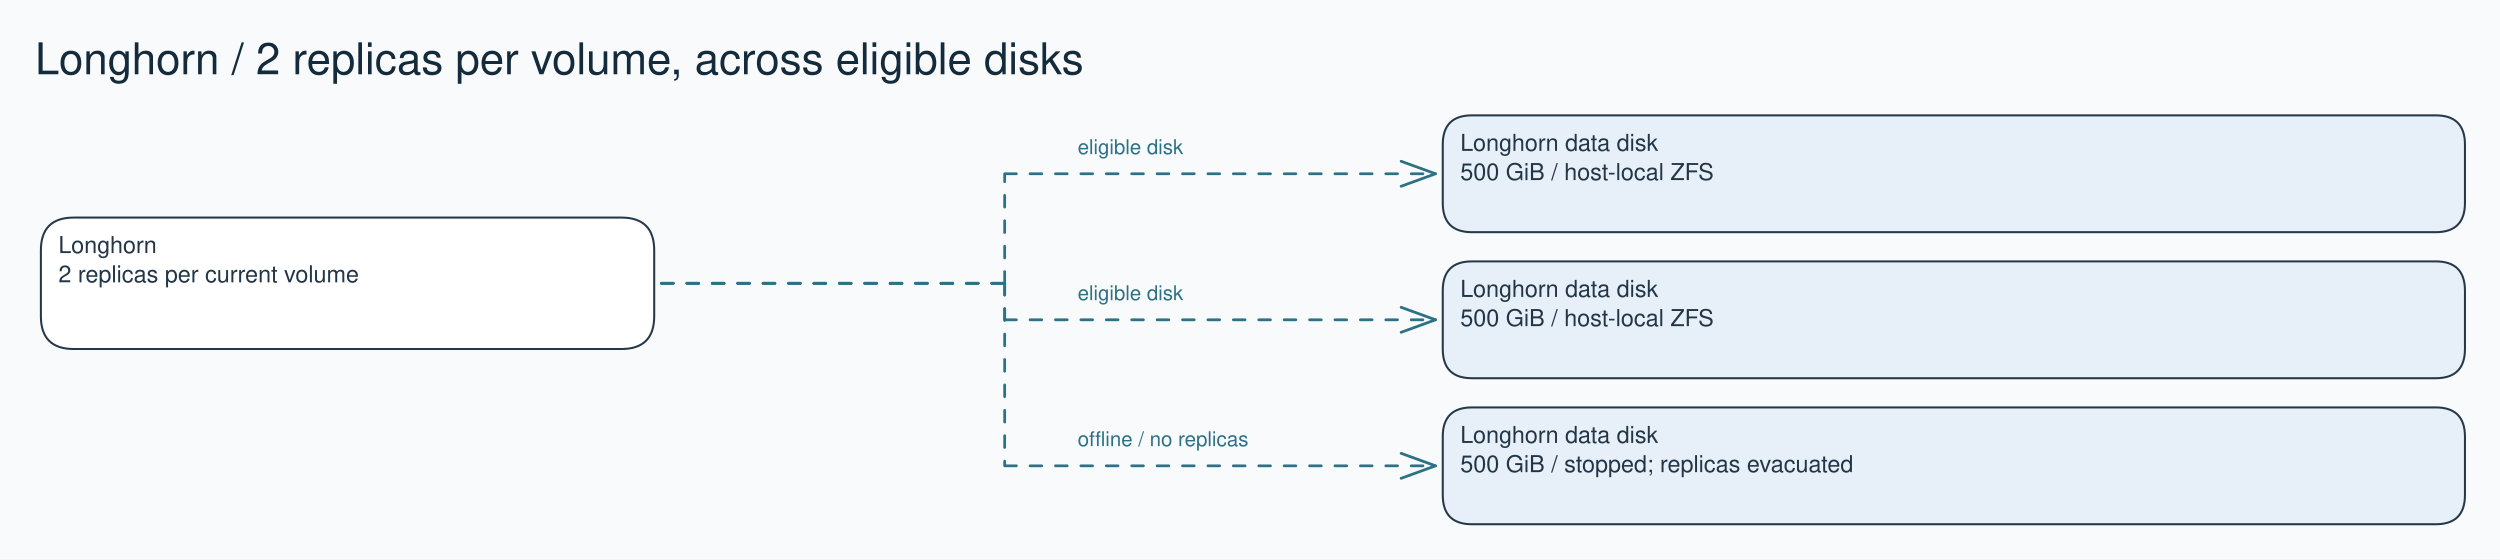
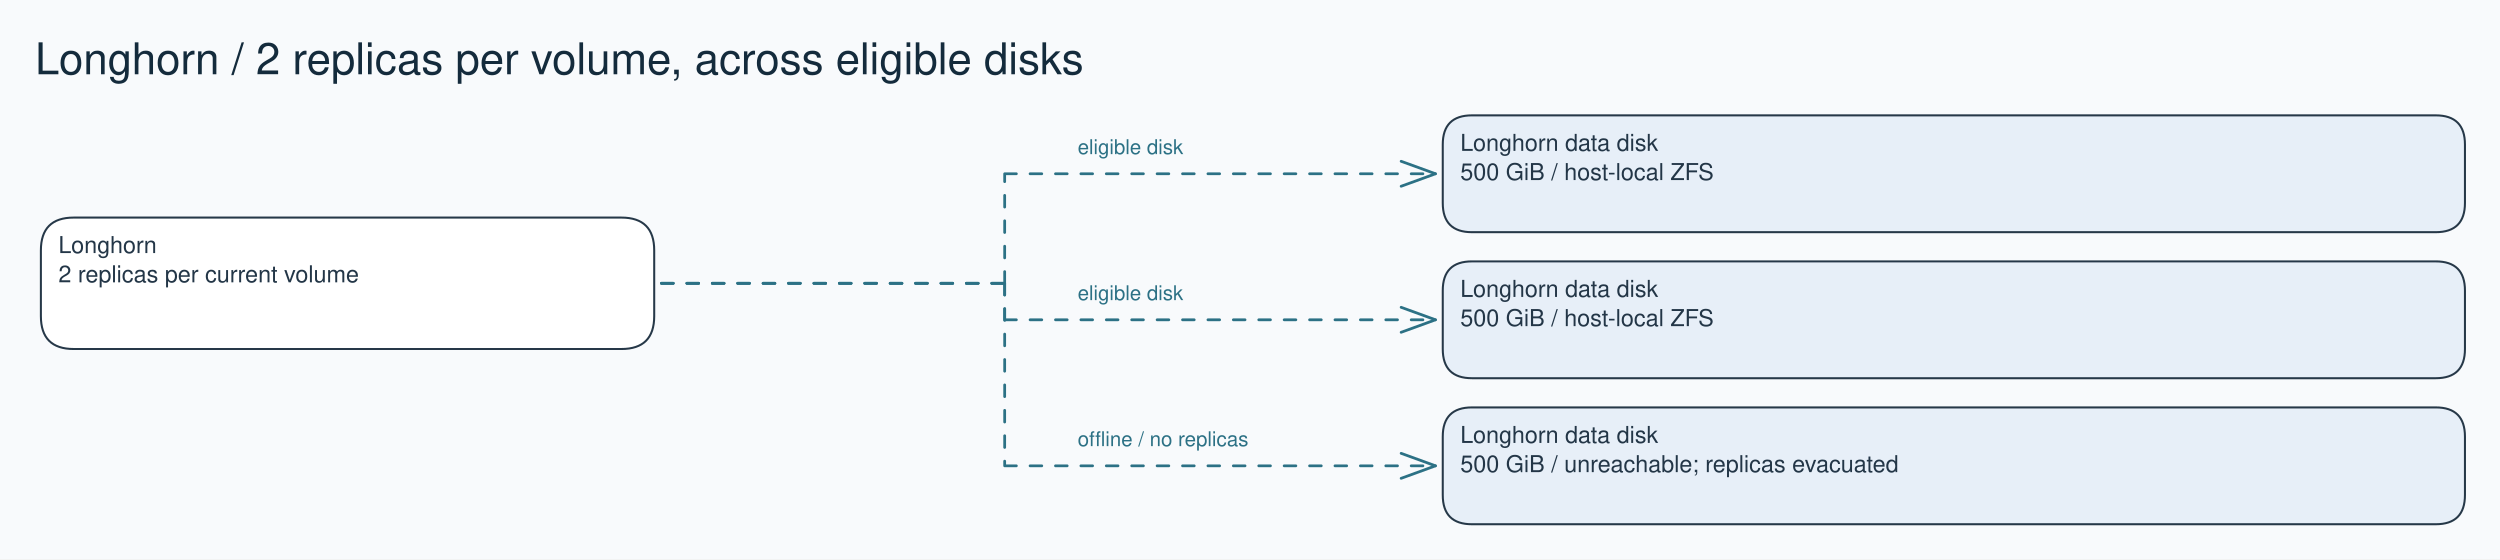
<svg xmlns="http://www.w3.org/2000/svg" version="1.1" viewBox="0 0 1712 383" width="1712" height="383">
  <defs>
    <style class="style-fonts">
      </style>
  </defs>
  <rect x="0" y="0" width="1712" height="383" fill="#f8fafc" />
  <g transform="translate(24 24) rotate(0 478.5 18.75)">
    <text x="0" y="26.851" font-family="Helvetica, sans-serif, Segoe UI Emoji" font-size="30px" fill="#142b3c" text-anchor="start" style="white-space: pre;" direction="ltr" dominant-baseline="alphabetic">Longhorn / 2 replicas per volume, across eligible disks</text>
  </g>
  <g stroke-linecap="round" transform="translate(28 149) rotate(0 210 45)">
    <path d="M22.5 0 C163.67 0, 304.85 0, 397.5 0 C412.5 0, 420 7.5, 420 22.5 C420 37.96, 420 53.41, 420 67.5 C420 82.5, 412.5 90, 397.5 90 C322.15 90, 246.8 90, 22.5 90 C7.5 90, 0 82.5, 0 67.5 C0 55.22, 0 42.94, 0 22.5 C0 7.5, 7.5 0, 22.5 0" stroke="none" stroke-width="0" fill="#ffffff" />
    <path d="M22.5 0 C119.62 0, 216.73 0, 397.5 0 M22.5 0 C130.08 0, 237.65 0, 397.5 0 M397.5 0 C412.5 0, 420 7.5, 420 22.5 M397.5 0 C412.5 0, 420 7.5, 420 22.5 M420 22.5 C420 32.07, 420 41.65, 420 67.5 M420 22.5 C420 37.78, 420 53.06, 420 67.5 M420 67.5 C420 82.5, 412.5 90, 397.5 90 M420 67.5 C420 82.5, 412.5 90, 397.5 90 M397.5 90 C319.79 90, 242.09 90, 22.5 90 M397.5 90 C267.41 90, 137.31 90, 22.5 90 M22.5 90 C7.5 90, 0 82.5, 0 67.5 M22.5 90 C7.5 90, 0 82.5, 0 67.5 M0 67.5 C0 56.19, 0 44.87, 0 22.5 M0 67.5 C0 53.54, 0 39.58, 0 22.5 M0 22.5 C0 7.5, 7.5 0, 22.5 0 M0 22.5 C0 7.5, 7.5 0, 22.5 0" stroke="#263848" stroke-width="1.4" fill="none" />
  </g>
  <g transform="translate(40 159) rotate(0 198 35)">
    <text x="0" y="14.32" font-family="Helvetica, sans-serif, Segoe UI Emoji" font-size="16px" fill="#233647" text-anchor="start" style="white-space: pre;" direction="ltr" dominant-baseline="alphabetic">Longhorn</text>
    <text x="0" y="34.32" font-family="Helvetica, sans-serif, Segoe UI Emoji" font-size="16px" fill="#233647" text-anchor="start" style="white-space: pre;" direction="ltr" dominant-baseline="alphabetic">2 replicas per current volume</text>
  </g>
  <g stroke-linecap="round" transform="translate(988 79) rotate(0 350 40)">
    <path d="M20 0 C162.84 0, 305.69 0, 680 0 C693.33 0, 700 6.67, 700 20 C700 35.77, 700 51.54, 700 60 C700 73.33, 693.33 80, 680 80 C500.63 80, 321.26 80, 20 80 C6.67 80, 0 73.33, 0 60 C0 45.63, 0 31.25, 0 20 C0 6.67, 6.67 0, 20 0" stroke="none" stroke-width="0" fill="#e7eff8" />
    <path d="M20 0 C190.93 0, 361.86 0, 680 0 M20 0 C172.37 0, 324.73 0, 680 0 M680 0 C693.33 0, 700 6.67, 700 20 M680 0 C693.33 0, 700 6.67, 700 20 M700 20 C700 29.91, 700 39.82, 700 60 M700 20 C700 32.74, 700 45.49, 700 60 M700 60 C700 73.33, 693.33 80, 680 80 M700 60 C700 73.33, 693.33 80, 680 80 M680 80 C522.55 80, 365.1 80, 20 80 M680 80 C430.15 80, 180.31 80, 20 80 M20 80 C6.67 80, 0 73.33, 0 60 M20 80 C6.67 80, 0 73.33, 0 60 M0 60 C0 51, 0 42, 0 20 M0 60 C0 49.48, 0 38.95, 0 20 M0 20 C0 6.67, 6.67 0, 20 0 M0 20 C0 6.67, 6.67 0, 20 0" stroke="#263848" stroke-width="1.4" fill="none" />
  </g>
  <g transform="translate(1000 89) rotate(0 338 30)">
    <text x="0" y="14.32" font-family="Helvetica, sans-serif, Segoe UI Emoji" font-size="16px" fill="#233647" text-anchor="start" style="white-space: pre;" direction="ltr" dominant-baseline="alphabetic">Longhorn data disk</text>
    <text x="0" y="34.32" font-family="Helvetica, sans-serif, Segoe UI Emoji" font-size="16px" fill="#233647" text-anchor="start" style="white-space: pre;" direction="ltr" dominant-baseline="alphabetic">500 GiB / host-local ZFS</text>
  </g>
  <g stroke-linecap="round">
    <g transform="translate(453 194) rotate(0 265 -37.5)">
      <path d="M0 0 C60.86 0, 121.73 0, 235 0 M235 0 C235 -28.11, 235 -56.23, 235 -75 M235 -75 C310.57 -75, 386.15 -75, 530 -75" stroke="#2c7185" stroke-width="1.9" fill="none" stroke-dasharray="8 9.4" />
    </g>
    <g transform="translate(453 194) rotate(0 265 -37.5)">
      <path d="M506.51 -66.45 C512.59 -68.66, 518.68 -70.88, 530 -75" stroke="#2c7185" stroke-width="1.9" fill="none" />
    </g>
    <g transform="translate(453 194) rotate(0 265 -37.5)">
      <path d="M506.51 -83.55 C512.59 -81.34, 518.68 -79.12, 530 -75" stroke="#2c7185" stroke-width="1.9" fill="none" />
    </g>
  </g>
  <mask />
  <g transform="translate(738 93) rotate(0 52.78 8.75)">
    <text x="0" y="12.53" font-family="Helvetica, sans-serif, Segoe UI Emoji" font-size="14px" fill="#2c7185" text-anchor="start" style="white-space: pre;" direction="ltr" dominant-baseline="alphabetic">eligible disk</text>
  </g>
  <g stroke-linecap="round" transform="translate(988 179) rotate(0 350 40)">
    <path d="M20 0 C215.6 0, 411.2 0, 680 0 C693.33 0, 700 6.67, 700 20 C700 31.83, 700 43.65, 700 60 C700 73.33, 693.33 80, 680 80 C539.12 80, 398.23 80, 20 80 C6.67 80, 0 73.33, 0 60 C0 46.71, 0 33.42, 0 20 C0 6.67, 6.67 0, 20 0" stroke="none" stroke-width="0" fill="#e7eff8" />
    <path d="M20 0 C190.94 0, 361.89 0, 680 0 M20 0 C230.43 0, 440.86 0, 680 0 M680 0 C693.33 0, 700 6.67, 700 20 M680 0 C693.33 0, 700 6.67, 700 20 M700 20 C700 32.71, 700 45.42, 700 60 M700 20 C700 31.07, 700 42.13, 700 60 M700 60 C700 73.33, 693.33 80, 680 80 M700 60 C700 73.33, 693.33 80, 680 80 M680 80 C481.17 80, 282.34 80, 20 80 M680 80 C520.39 80, 360.77 80, 20 80 M20 80 C6.67 80, 0 73.33, 0 60 M20 80 C6.67 80, 0 73.33, 0 60 M0 60 C0 45.11, 0 30.22, 0 20 M0 60 C0 45.25, 0 30.5, 0 20 M0 20 C0 6.67, 6.67 0, 20 0 M0 20 C0 6.67, 6.67 0, 20 0" stroke="#263848" stroke-width="1.4" fill="none" />
  </g>
  <g transform="translate(1000 189) rotate(0 338 30)">
    <text x="0" y="14.32" font-family="Helvetica, sans-serif, Segoe UI Emoji" font-size="16px" fill="#233647" text-anchor="start" style="white-space: pre;" direction="ltr" dominant-baseline="alphabetic">Longhorn data disk</text>
    <text x="0" y="34.32" font-family="Helvetica, sans-serif, Segoe UI Emoji" font-size="16px" fill="#233647" text-anchor="start" style="white-space: pre;" direction="ltr" dominant-baseline="alphabetic">500 GiB / host-local ZFS</text>
  </g>
  <g stroke-linecap="round">
    <g transform="translate(453 194) rotate(0 265 12.5)">
      <path d="M0 0 C60.87 0, 121.74 0, 235 0 M235 0 C235 6.57, 235 13.14, 235 25 M235 25 C352.03 25, 469.06 25, 530 25" stroke="#2c7185" stroke-width="1.9" fill="none" stroke-dasharray="8 9.4" />
    </g>
    <g transform="translate(453 194) rotate(0 265 12.5)">
      <path d="M506.51 33.55 C512.59 31.34, 518.68 29.12, 530 25" stroke="#2c7185" stroke-width="1.9" fill="none" />
    </g>
    <g transform="translate(453 194) rotate(0 265 12.5)">
      <path d="M506.51 16.45 C512.59 18.66, 518.68 20.88, 530 25" stroke="#2c7185" stroke-width="1.9" fill="none" />
    </g>
  </g>
  <mask />
  <g transform="translate(738 193) rotate(0 52.78 8.75)">
    <text x="0" y="12.53" font-family="Helvetica, sans-serif, Segoe UI Emoji" font-size="14px" fill="#2c7185" text-anchor="start" style="white-space: pre;" direction="ltr" dominant-baseline="alphabetic">eligible disk</text>
  </g>
  <g stroke-linecap="round" transform="translate(988 279) rotate(0 350 40)">
    <path d="M20 0 C268.36 0, 516.72 0, 680 0 C693.33 0, 700 6.67, 700 20 C700 35.88, 700 51.76, 700 60 C700 73.33, 693.33 80, 680 80 C445.6 80, 211.21 80, 20 80 C6.67 80, 0 73.33, 0 60 C0 47.79, 0 35.58, 0 20 C0 6.67, 6.67 0, 20 0" stroke="none" stroke-width="0" fill="#e7eff8" />
    <path d="M20 0 C190.95 0, 361.91 0, 680 0 M20 0 C156.49 0, 292.99 0, 680 0 M680 0 C693.33 0, 700 6.67, 700 20 M680 0 C693.33 0, 700 6.67, 700 20 M700 20 C700 35.51, 700 51.02, 700 60 M700 20 C700 29.39, 700 38.78, 700 60 M700 60 C700 73.33, 693.33 80, 680 80 M700 60 C700 73.33, 693.33 80, 680 80 M680 80 C439.8 80, 199.59 80, 20 80 M680 80 C478.62 80, 277.24 80, 20 80 M20 80 C6.67 80, 0 73.33, 0 60 M20 80 C6.67 80, 0 73.33, 0 60 M0 60 C0 47.22, 0 34.44, 0 20 M0 60 C0 49.02, 0 38.04, 0 20 M0 20 C0 6.67, 6.67 0, 20 0 M0 20 C0 6.67, 6.67 0, 20 0" stroke="#263848" stroke-width="1.4" fill="none" />
  </g>
  <g transform="translate(1000 289) rotate(0 338 30)">
    <text x="0" y="14.32" font-family="Helvetica, sans-serif, Segoe UI Emoji" font-size="16px" fill="#233647" text-anchor="start" style="white-space: pre;" direction="ltr" dominant-baseline="alphabetic">Longhorn data disk</text>
-     <text x="0" y="34.32" font-family="Helvetica, sans-serif, Segoe UI Emoji" font-size="16px" fill="#233647" text-anchor="start" style="white-space: pre;" direction="ltr" dominant-baseline="alphabetic">500 GiB / stopped; replicas evacuated</text>
+     <text x="0" y="34.32" font-family="Helvetica, sans-serif, Segoe UI Emoji" font-size="16px" fill="#233647" text-anchor="start" style="white-space: pre;" direction="ltr" dominant-baseline="alphabetic">500 GiB / unreachable; replicas evacuated</text>
  </g>
  <g stroke-linecap="round">
    <g transform="translate(453 194) rotate(0 265 62.5)">
      <path d="M0 0 C60.87 0, 121.74 0, 235 0 M235 0 C235 43.85, 235 87.7, 235 125 M235 125 C334.49 125, 433.98 125, 530 125" stroke="#2c7185" stroke-width="1.9" fill="none" stroke-dasharray="8 9.4" />
    </g>
    <g transform="translate(453 194) rotate(0 265 62.5)">
      <path d="M506.51 133.55 C512.59 131.34, 518.68 129.12, 530 125" stroke="#2c7185" stroke-width="1.9" fill="none" />
    </g>
    <g transform="translate(453 194) rotate(0 265 62.5)">
      <path d="M506.51 116.45 C512.59 118.66, 518.68 120.88, 530 125" stroke="#2c7185" stroke-width="1.9" fill="none" />
    </g>
  </g>
  <mask />
  <g transform="translate(738 293) rotate(0 85.26 8.75)">
    <text x="0" y="12.53" font-family="Helvetica, sans-serif, Segoe UI Emoji" font-size="14px" fill="#2c7185" text-anchor="start" style="white-space: pre;" direction="ltr" dominant-baseline="alphabetic">offline / no replicas</text>
  </g>
</svg>
